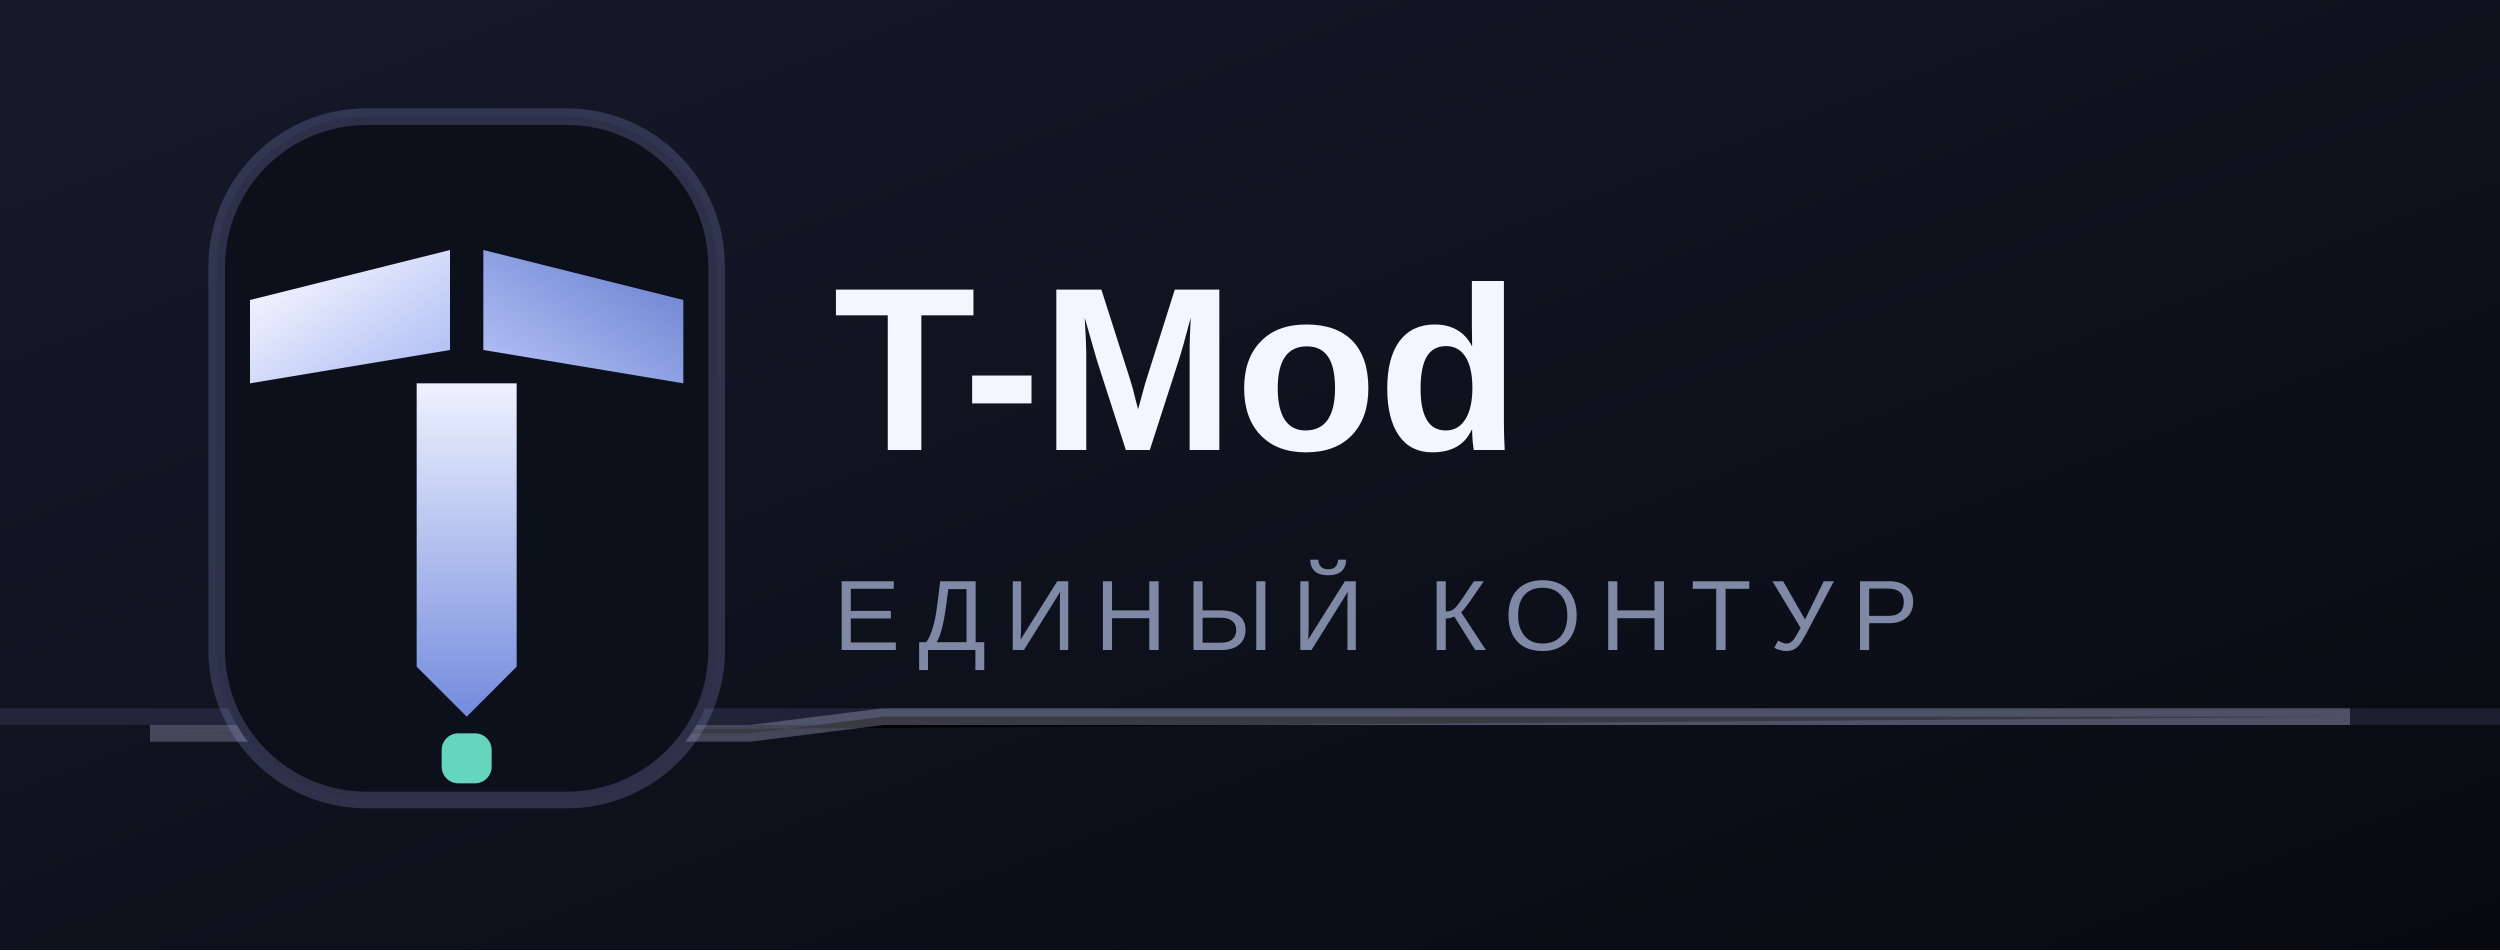
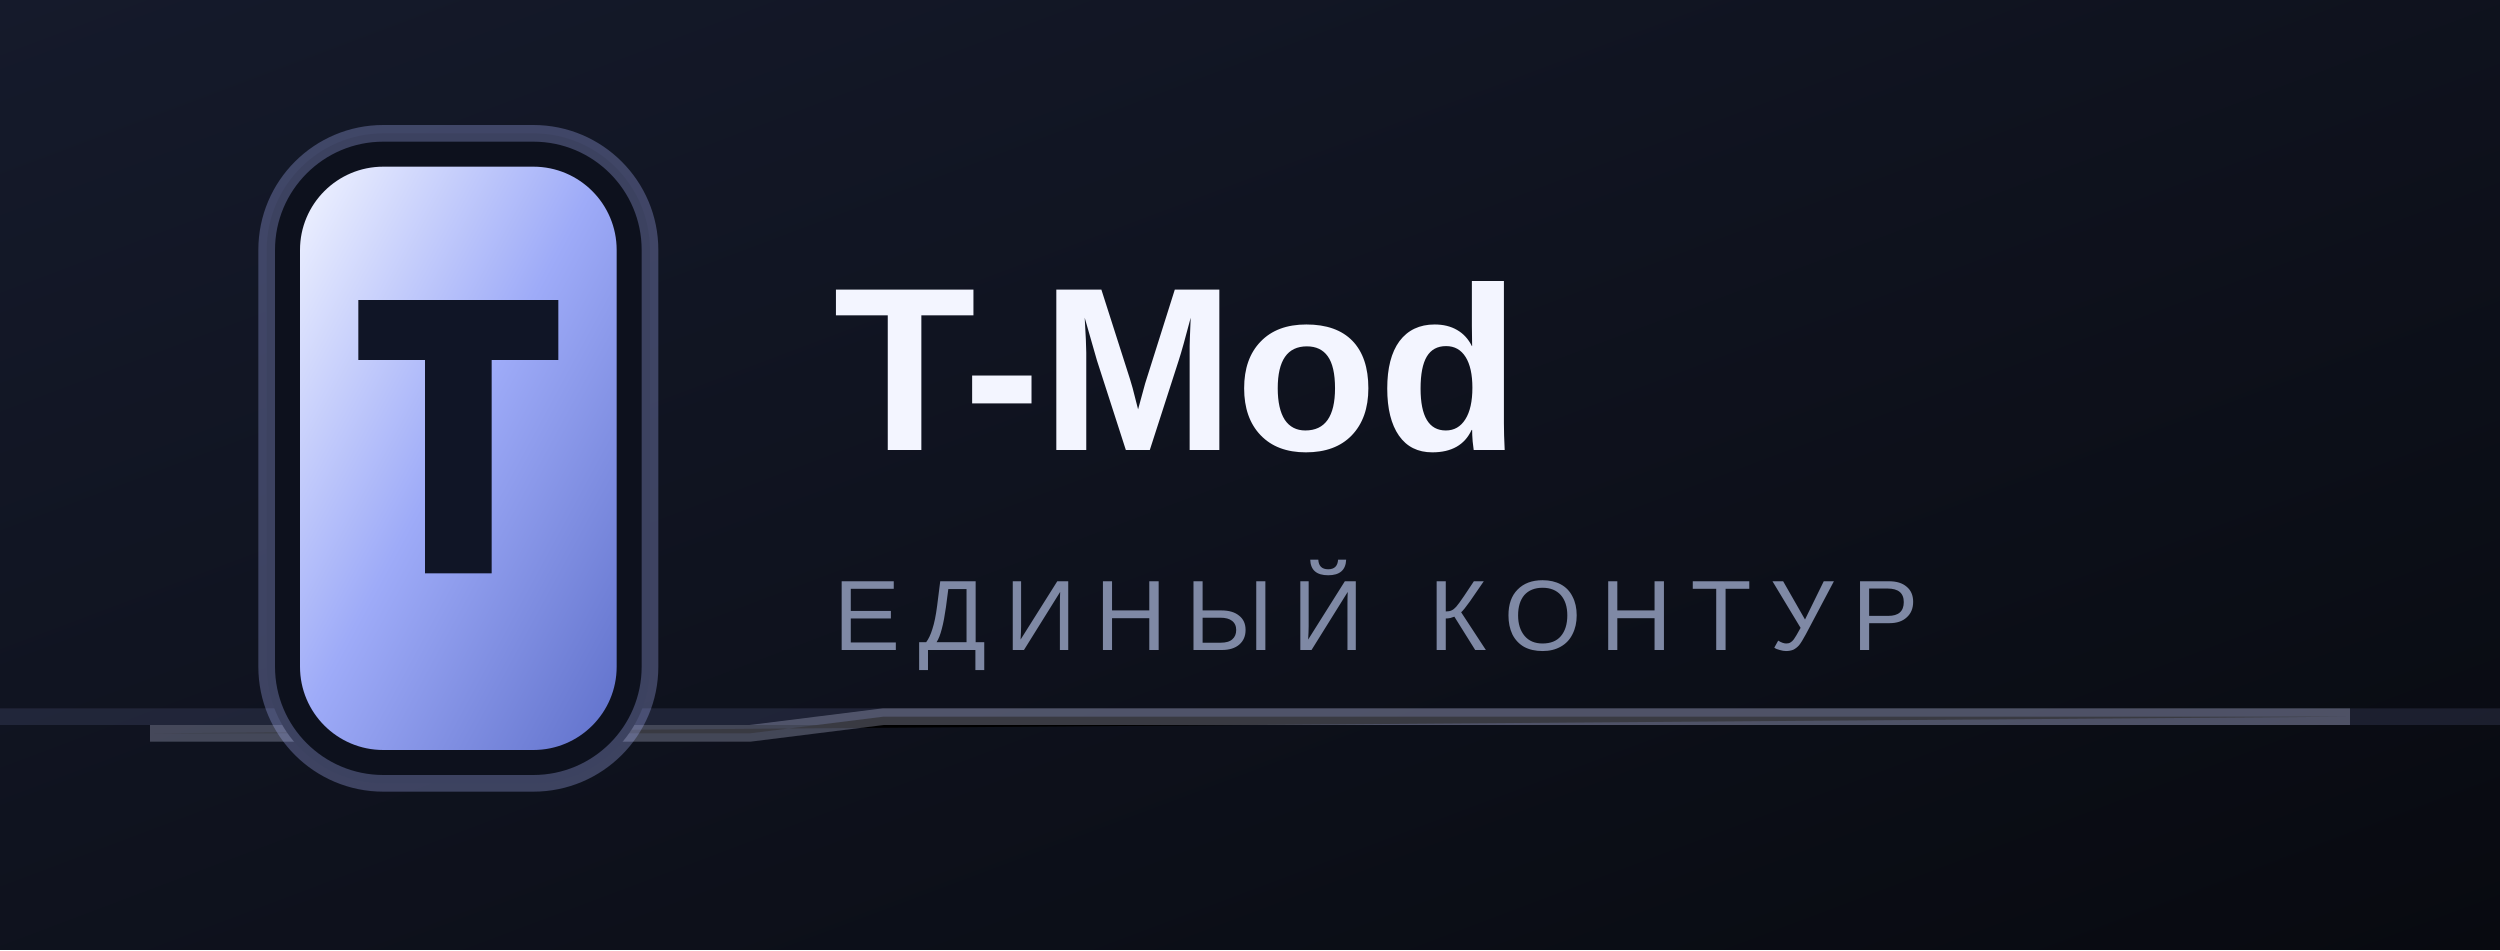
<svg xmlns="http://www.w3.org/2000/svg" width="150" height="57" viewBox="0 0 150 57">
  <defs>
    <linearGradient id="bg" x1="0" y1="0" x2="1" y2="1">
      <stop stop-color="#151a2b" />
      <stop offset="1" stop-color="#080a10" />
    </linearGradient>
-     <linearGradient id="left" x1="0" y1="0" x2="1" y2="1">
-       <stop stop-color="#ffffff" />
-       <stop offset="1" stop-color="#a9b8f4" />
-     </linearGradient>
-     <linearGradient id="right" x1="1" y1="0" x2="0" y2="1">
-       <stop stop-color="#657dcc" />
-       <stop offset="1" stop-color="#b7c4f8" />
-     </linearGradient>
-     <linearGradient id="stem" x1="0" y1="0" x2="0" y2="1">
-       <stop stop-color="#eef2ff" />
-       <stop offset="1" stop-color="#748bdd" />
+     <linearGradient id="glass" x1="0" y1="0" x2="1" y2="1">
+       <stop stop-color="#f2f5ff" />
+       <stop offset=".48" stop-color="#9eabf8" />
+       <stop offset="1" stop-color="#5f70ca" />
    </linearGradient>
  </defs>
  <rect width="150" height="57" fill="url(#bg)" />
  <path d="M0 43h150" stroke="#9eabf8" stroke-opacity=".12" />
  <path d="M9 44h36l8-1h88" stroke="#dce2ff" stroke-opacity=".26" />
-   <rect x="13" y="7" width="30" height="41" rx="9" fill="#0c101b" stroke="#aab6ff" stroke-opacity=".2" />
-   <path d="M25 23h6v17l-3 3-3-3z" fill="url(#stem)" />
-   <path d="m15 18 12-3v6l-12 2z" fill="url(#left)" />
-   <path d="m29 15 12 3v5l-12-2z" fill="url(#right)" />
-   <rect x="26.5" y="44" width="3" height="3" rx="1" fill="#65d5bd" />
+   <rect x="16" y="8" width="23" height="39" rx="7" fill="#0d111d" stroke="#aab6ff" stroke-opacity=".3" />
+   <rect x="18" y="10" width="19" height="35" rx="5" fill="url(#glass)" />
+   <path d="M21.5 18h12v3.6h-4v12.8h-4V21.6h-4z" fill="#101526" />
  <text x="50" y="27" fill="#f3f5ff" font-family="Arial,sans-serif" font-size="14" font-weight="700">T-Mod</text>
  <text x="50" y="39" fill="#7f89a5" font-family="Arial,sans-serif" font-size="6" letter-spacing="1.1">ЕДИНЫЙ КОНТУР</text>
</svg>
